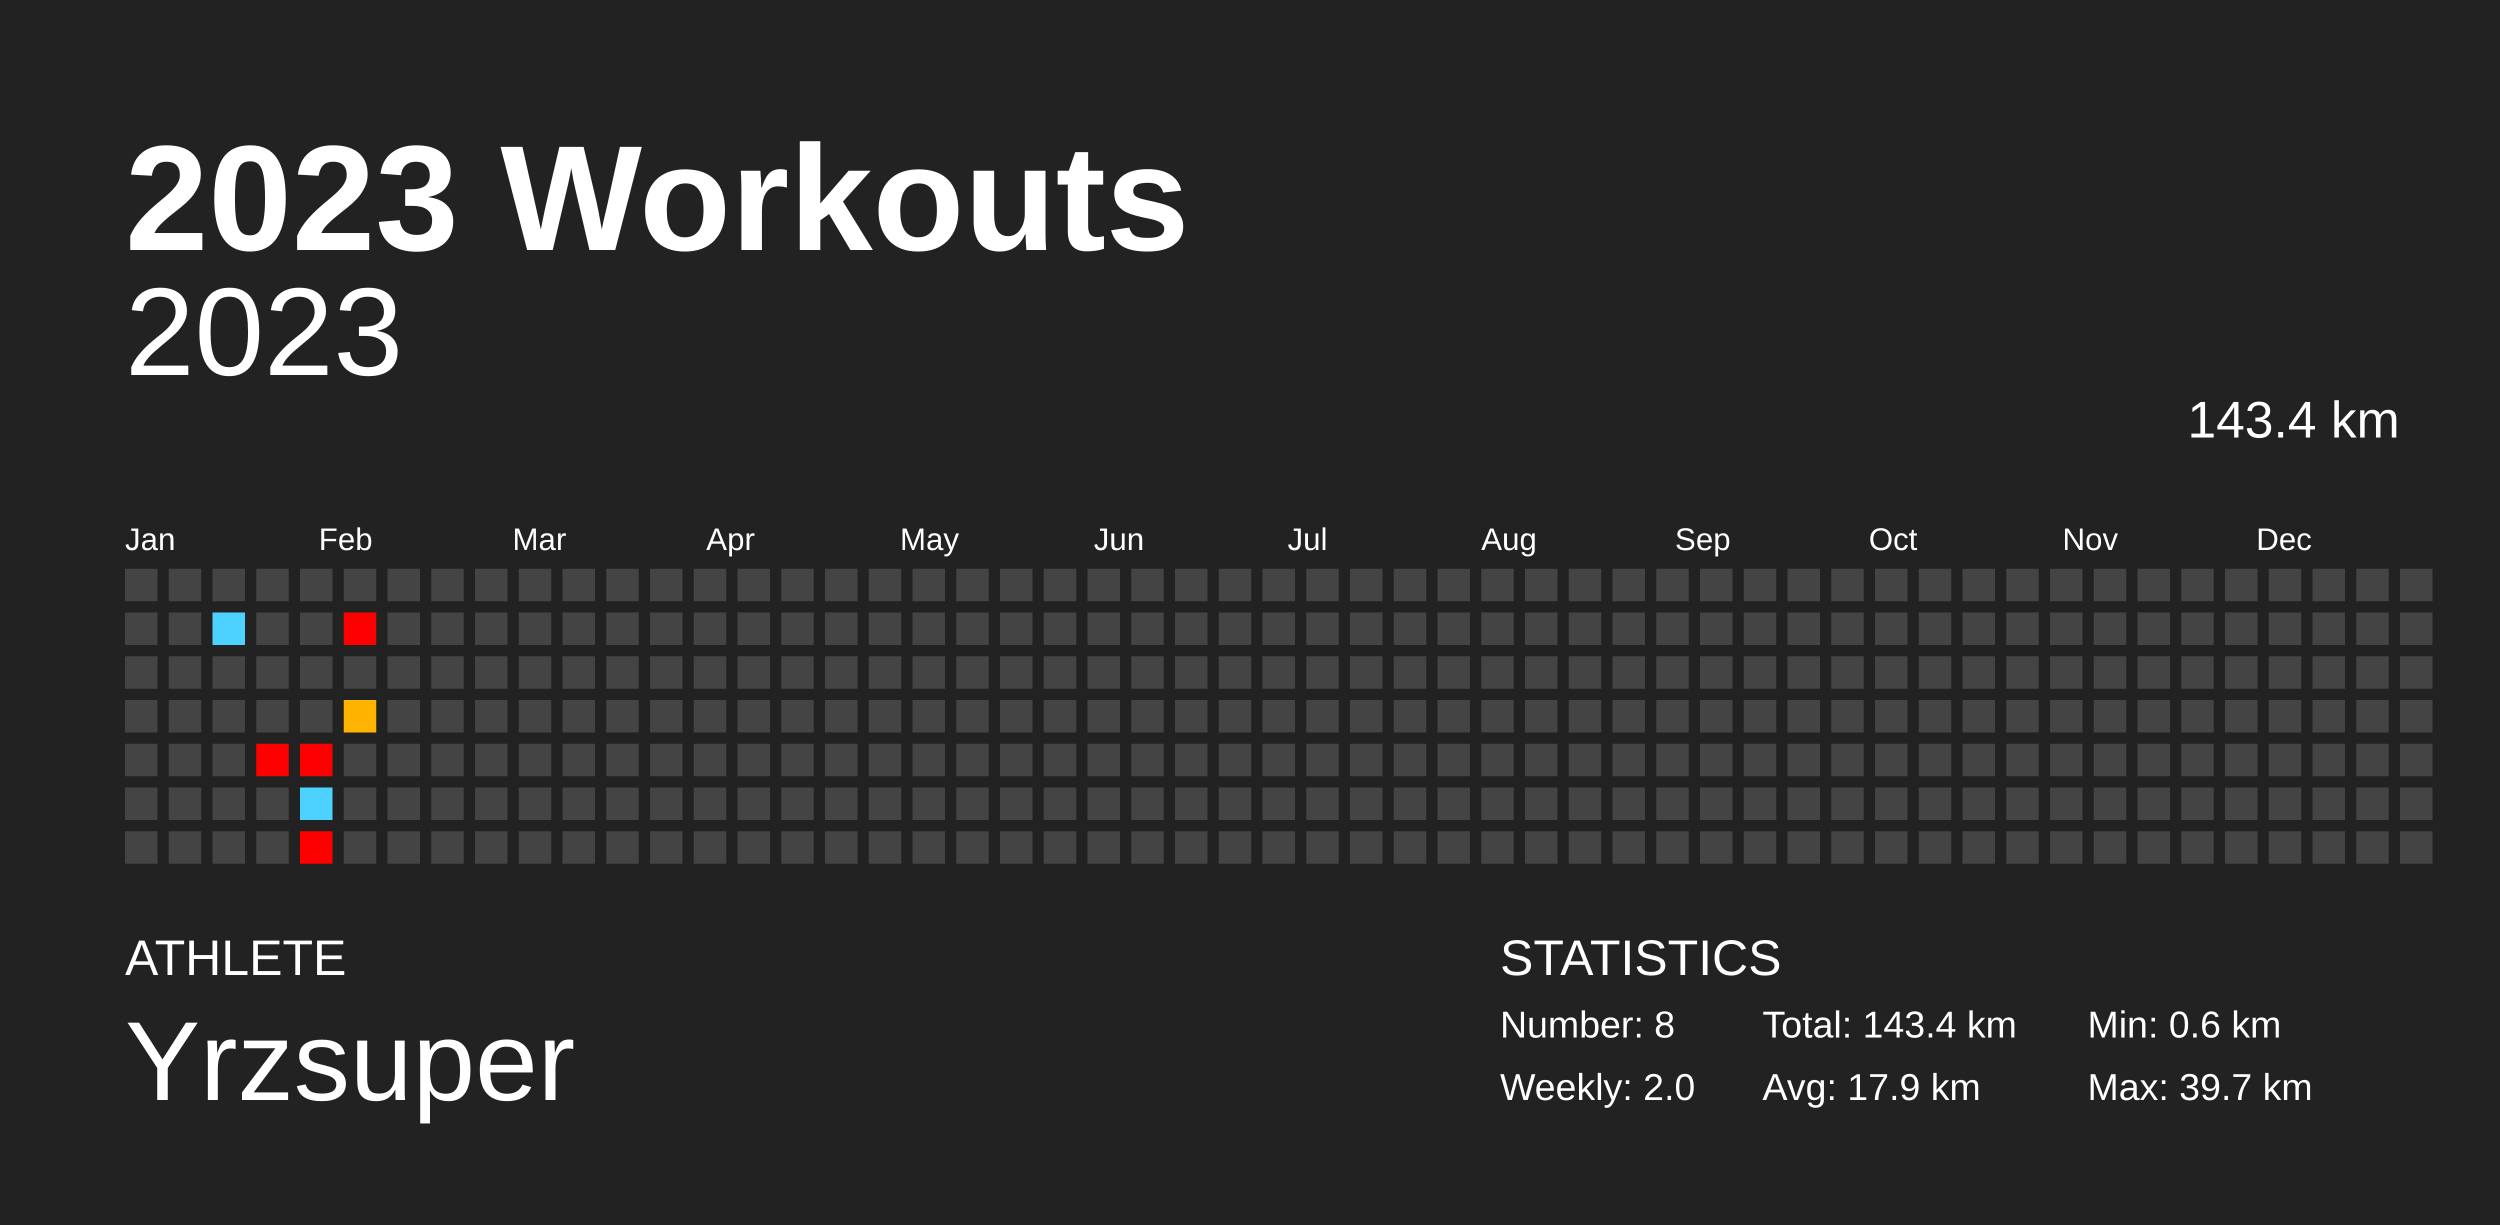
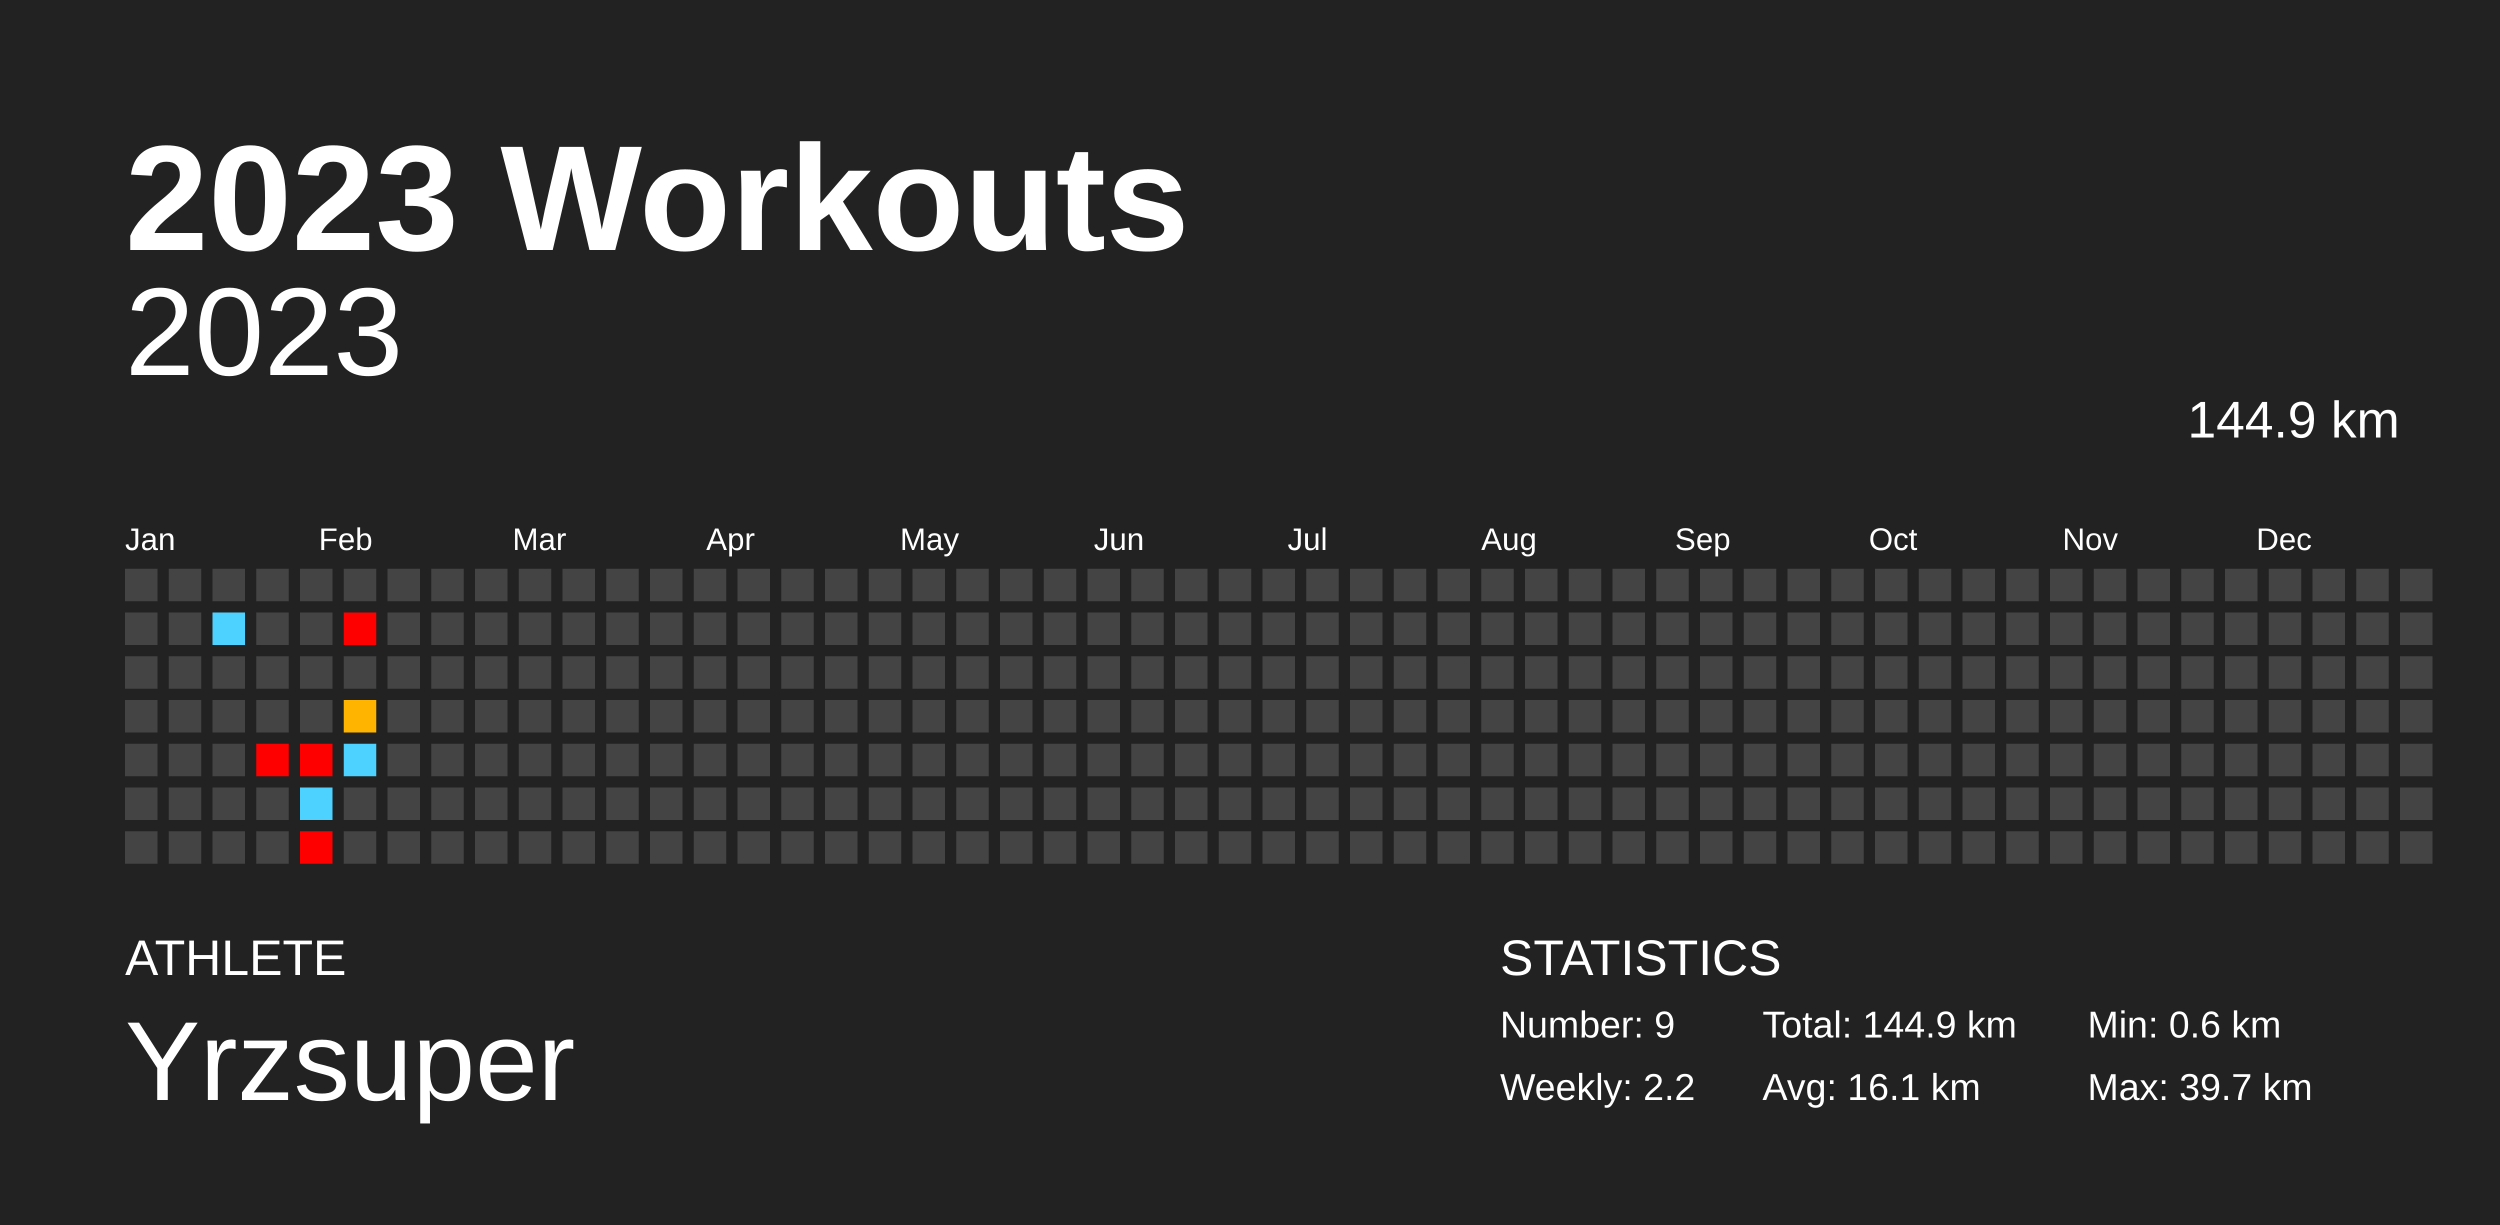
<svg xmlns="http://www.w3.org/2000/svg" baseProfile="full" height="98mm" version="1.1" viewBox="0,0,200,98" width="200mm">
  <defs />
  <rect fill="#222222" height="98" width="200" x="0" y="0" />
  <text fill="#FFFFFF" style="font-size:12px; font-family:Arial; font-weight:bold;" x="10" y="20">2023 Workouts</text>
  <text fill="#FFFFFF" style="font-size:4px; font-family:Arial" x="10" y="78">ATHLETE</text>
  <text fill="#FFFFFF" style="font-size:9px; font-family:Arial" x="10" y="88">Yrzsuper</text>
  <text fill="#FFFFFF" style="font-size:4px; font-family:Arial" x="120" y="78">STATISTICS</text>
-   <text fill="#FFFFFF" style="font-size:3px; font-family:Arial" x="120" y="83">Number: 8</text>
-   <text fill="#FFFFFF" style="font-size:3px; font-family:Arial" x="120" y="88">Weekly: 2.0</text>
-   <text fill="#FFFFFF" style="font-size:3px; font-family:Arial" x="141" y="83">Total: 143.4 km</text>
-   <text fill="#FFFFFF" style="font-size:3px; font-family:Arial" x="141" y="88">Avg: 17.9 km</text>
+   <text fill="#FFFFFF" style="font-size:3px; font-family:Arial" x="120" y="83">Number: 9</text>
+   <text fill="#FFFFFF" style="font-size:3px; font-family:Arial" x="120" y="88">Weekly: 2.2</text>
+   <text fill="#FFFFFF" style="font-size:3px; font-family:Arial" x="141" y="83">Total: 144.9 km</text>
+   <text fill="#FFFFFF" style="font-size:3px; font-family:Arial" x="141" y="88">Avg: 16.1 km</text>
  <text fill="#FFFFFF" style="font-size:3px; font-family:Arial" x="167" y="83">Min: 0.6 km</text>
  <text fill="#FFFFFF" style="font-size:3px; font-family:Arial" x="167" y="88">Max: 39.7 km</text>
  <text alignment-baseline="hanging" fill="#FFFFFF" style="font-size:10.0px; font-family:Arial;" x="10" y="30">2023</text>
-   <text alignment-baseline="hanging" fill="#FFFFFF" style="font-size:4.125px; font-family:Arial;" x="175" y="35">143.4 km</text>
+   <text alignment-baseline="hanging" fill="#FFFFFF" style="font-size:4.125px; font-family:Arial;" x="175" y="35">144.9 km</text>
  <text fill="#FFFFFF" style="font-size:2.5px; font-family:Arial" x="10.0" y="44">Jan</text>
  <text fill="#FFFFFF" style="font-size:2.5px; font-family:Arial" x="25.5" y="44">Feb</text>
  <text fill="#FFFFFF" style="font-size:2.5px; font-family:Arial" x="41.0" y="44">Mar</text>
  <text fill="#FFFFFF" style="font-size:2.5px; font-family:Arial" x="56.5" y="44">Apr</text>
  <text fill="#FFFFFF" style="font-size:2.5px; font-family:Arial" x="72.0" y="44">May</text>
  <text fill="#FFFFFF" style="font-size:2.5px; font-family:Arial" x="87.5" y="44">Jun</text>
  <text fill="#FFFFFF" style="font-size:2.5px; font-family:Arial" x="103.0" y="44">Jul</text>
  <text fill="#FFFFFF" style="font-size:2.5px; font-family:Arial" x="118.5" y="44">Aug</text>
  <text fill="#FFFFFF" style="font-size:2.5px; font-family:Arial" x="134.0" y="44">Sep</text>
  <text fill="#FFFFFF" style="font-size:2.5px; font-family:Arial" x="149.5" y="44">Oct</text>
  <text fill="#FFFFFF" style="font-size:2.5px; font-family:Arial" x="165.0" y="44">Nov</text>
  <text fill="#FFFFFF" style="font-size:2.5px; font-family:Arial" x="180.5" y="44">Dec</text>
  <rect fill="#444444" height="2.6" width="2.6" x="10.0" y="45.5" />
  <rect fill="#444444" height="2.6" width="2.6" x="10.0" y="49.0" />
  <rect fill="#444444" height="2.6" width="2.6" x="10.0" y="52.5" />
  <rect fill="#444444" height="2.6" width="2.6" x="10.0" y="56.0" />
  <rect fill="#444444" height="2.6" width="2.6" x="10.0" y="59.5" />
  <rect fill="#444444" height="2.6" width="2.6" x="10.0" y="63.0" />
  <rect fill="#444444" height="2.6" width="2.6" x="10.0" y="66.5" />
  <rect fill="#444444" height="2.6" width="2.6" x="13.5" y="45.5" />
  <rect fill="#444444" height="2.6" width="2.6" x="13.5" y="49.0" />
  <rect fill="#444444" height="2.6" width="2.6" x="13.5" y="52.5" />
  <rect fill="#444444" height="2.6" width="2.6" x="13.5" y="56.0" />
  <rect fill="#444444" height="2.6" width="2.6" x="13.5" y="59.5" />
  <rect fill="#444444" height="2.6" width="2.6" x="13.5" y="63.0" />
  <rect fill="#444444" height="2.6" width="2.6" x="13.5" y="66.5" />
  <rect fill="#444444" height="2.6" width="2.6" x="17.0" y="45.5" />
  <rect fill="#4dd2ff" height="2.6" width="2.6" x="17.0" y="49.0" />
  <rect fill="#444444" height="2.6" width="2.6" x="17.0" y="52.5" />
  <rect fill="#444444" height="2.6" width="2.6" x="17.0" y="56.0" />
  <rect fill="#444444" height="2.6" width="2.6" x="17.0" y="59.5" />
  <rect fill="#444444" height="2.6" width="2.6" x="17.0" y="63.0" />
  <rect fill="#444444" height="2.6" width="2.6" x="17.0" y="66.5" />
  <rect fill="#444444" height="2.6" width="2.6" x="20.5" y="45.5" />
  <rect fill="#444444" height="2.6" width="2.6" x="20.5" y="49.0" />
  <rect fill="#444444" height="2.6" width="2.6" x="20.5" y="52.5" />
  <rect fill="#444444" height="2.6" width="2.6" x="20.5" y="56.0" />
  <rect fill="red" height="2.6" width="2.6" x="20.5" y="59.5" />
  <rect fill="#444444" height="2.6" width="2.6" x="20.5" y="63.0" />
  <rect fill="#444444" height="2.6" width="2.6" x="20.5" y="66.5" />
  <rect fill="#444444" height="2.6" width="2.6" x="24.0" y="45.5" />
  <rect fill="#444444" height="2.6" width="2.6" x="24.0" y="49.0" />
  <rect fill="#444444" height="2.6" width="2.6" x="24.0" y="52.5" />
  <rect fill="#444444" height="2.6" width="2.6" x="24.0" y="56.0" />
  <rect fill="red" height="2.6" width="2.6" x="24.0" y="59.5" />
  <rect fill="#4dd2ff" height="2.6" width="2.6" x="24.0" y="63.0" />
  <rect fill="red" height="2.6" width="2.6" x="24.0" y="66.5" />
  <rect fill="#444444" height="2.6" width="2.6" x="27.5" y="45.5" />
  <rect fill="red" height="2.6" width="2.6" x="27.5" y="49.0" />
  <rect fill="#444444" height="2.6" width="2.6" x="27.5" y="52.5" />
  <rect fill="#ffb500" height="2.6" width="2.6" x="27.5" y="56.0" />
-   <rect fill="#444444" height="2.6" width="2.6" x="27.5" y="59.5" />
+   <rect fill="#4dd2ff" height="2.6" width="2.6" x="27.5" y="59.5" />
  <rect fill="#444444" height="2.6" width="2.6" x="27.5" y="63.0" />
  <rect fill="#444444" height="2.6" width="2.6" x="27.5" y="66.5" />
  <rect fill="#444444" height="2.6" width="2.6" x="31.0" y="45.5" />
  <rect fill="#444444" height="2.6" width="2.6" x="31.0" y="49.0" />
  <rect fill="#444444" height="2.6" width="2.6" x="31.0" y="52.5" />
  <rect fill="#444444" height="2.6" width="2.6" x="31.0" y="56.0" />
  <rect fill="#444444" height="2.6" width="2.6" x="31.0" y="59.5" />
  <rect fill="#444444" height="2.6" width="2.6" x="31.0" y="63.0" />
  <rect fill="#444444" height="2.6" width="2.6" x="31.0" y="66.5" />
  <rect fill="#444444" height="2.6" width="2.6" x="34.5" y="45.5" />
  <rect fill="#444444" height="2.6" width="2.6" x="34.5" y="49.0" />
  <rect fill="#444444" height="2.6" width="2.6" x="34.5" y="52.5" />
  <rect fill="#444444" height="2.6" width="2.6" x="34.5" y="56.0" />
  <rect fill="#444444" height="2.6" width="2.6" x="34.5" y="59.5" />
  <rect fill="#444444" height="2.6" width="2.6" x="34.5" y="63.0" />
  <rect fill="#444444" height="2.6" width="2.6" x="34.5" y="66.5" />
  <rect fill="#444444" height="2.6" width="2.6" x="38.0" y="45.5" />
  <rect fill="#444444" height="2.6" width="2.6" x="38.0" y="49.0" />
  <rect fill="#444444" height="2.6" width="2.6" x="38.0" y="52.5" />
  <rect fill="#444444" height="2.6" width="2.6" x="38.0" y="56.0" />
  <rect fill="#444444" height="2.6" width="2.6" x="38.0" y="59.5" />
  <rect fill="#444444" height="2.6" width="2.6" x="38.0" y="63.0" />
  <rect fill="#444444" height="2.6" width="2.6" x="38.0" y="66.5" />
  <rect fill="#444444" height="2.6" width="2.6" x="41.5" y="45.5" />
  <rect fill="#444444" height="2.6" width="2.6" x="41.5" y="49.0" />
  <rect fill="#444444" height="2.6" width="2.6" x="41.5" y="52.5" />
  <rect fill="#444444" height="2.6" width="2.6" x="41.5" y="56.0" />
  <rect fill="#444444" height="2.6" width="2.6" x="41.5" y="59.5" />
  <rect fill="#444444" height="2.6" width="2.6" x="41.5" y="63.0" />
  <rect fill="#444444" height="2.6" width="2.6" x="41.5" y="66.5" />
  <rect fill="#444444" height="2.6" width="2.6" x="45.0" y="45.5" />
  <rect fill="#444444" height="2.6" width="2.6" x="45.0" y="49.0" />
  <rect fill="#444444" height="2.6" width="2.6" x="45.0" y="52.5" />
  <rect fill="#444444" height="2.6" width="2.6" x="45.0" y="56.0" />
  <rect fill="#444444" height="2.6" width="2.6" x="45.0" y="59.5" />
  <rect fill="#444444" height="2.6" width="2.6" x="45.0" y="63.0" />
  <rect fill="#444444" height="2.6" width="2.6" x="45.0" y="66.5" />
  <rect fill="#444444" height="2.6" width="2.6" x="48.5" y="45.5" />
  <rect fill="#444444" height="2.6" width="2.6" x="48.5" y="49.0" />
  <rect fill="#444444" height="2.6" width="2.6" x="48.5" y="52.5" />
  <rect fill="#444444" height="2.6" width="2.6" x="48.5" y="56.0" />
  <rect fill="#444444" height="2.6" width="2.6" x="48.5" y="59.5" />
  <rect fill="#444444" height="2.6" width="2.6" x="48.5" y="63.0" />
  <rect fill="#444444" height="2.6" width="2.6" x="48.5" y="66.5" />
  <rect fill="#444444" height="2.6" width="2.6" x="52.0" y="45.5" />
  <rect fill="#444444" height="2.6" width="2.6" x="52.0" y="49.0" />
  <rect fill="#444444" height="2.6" width="2.6" x="52.0" y="52.5" />
  <rect fill="#444444" height="2.6" width="2.6" x="52.0" y="56.0" />
  <rect fill="#444444" height="2.6" width="2.6" x="52.0" y="59.5" />
  <rect fill="#444444" height="2.6" width="2.6" x="52.0" y="63.0" />
  <rect fill="#444444" height="2.6" width="2.6" x="52.0" y="66.5" />
  <rect fill="#444444" height="2.6" width="2.6" x="55.5" y="45.5" />
  <rect fill="#444444" height="2.6" width="2.6" x="55.5" y="49.0" />
  <rect fill="#444444" height="2.6" width="2.6" x="55.5" y="52.5" />
  <rect fill="#444444" height="2.6" width="2.6" x="55.5" y="56.0" />
  <rect fill="#444444" height="2.6" width="2.6" x="55.5" y="59.5" />
  <rect fill="#444444" height="2.6" width="2.6" x="55.5" y="63.0" />
  <rect fill="#444444" height="2.6" width="2.6" x="55.5" y="66.5" />
  <rect fill="#444444" height="2.6" width="2.6" x="59.0" y="45.5" />
  <rect fill="#444444" height="2.6" width="2.6" x="59.0" y="49.0" />
  <rect fill="#444444" height="2.6" width="2.6" x="59.0" y="52.5" />
  <rect fill="#444444" height="2.6" width="2.6" x="59.0" y="56.0" />
  <rect fill="#444444" height="2.6" width="2.6" x="59.0" y="59.5" />
  <rect fill="#444444" height="2.6" width="2.6" x="59.0" y="63.0" />
  <rect fill="#444444" height="2.6" width="2.6" x="59.0" y="66.5" />
  <rect fill="#444444" height="2.6" width="2.6" x="62.5" y="45.5" />
  <rect fill="#444444" height="2.6" width="2.6" x="62.5" y="49.0" />
  <rect fill="#444444" height="2.6" width="2.6" x="62.5" y="52.5" />
  <rect fill="#444444" height="2.6" width="2.6" x="62.5" y="56.0" />
  <rect fill="#444444" height="2.6" width="2.6" x="62.5" y="59.5" />
  <rect fill="#444444" height="2.6" width="2.6" x="62.5" y="63.0" />
  <rect fill="#444444" height="2.6" width="2.6" x="62.5" y="66.5" />
  <rect fill="#444444" height="2.6" width="2.6" x="66.0" y="45.5" />
  <rect fill="#444444" height="2.6" width="2.6" x="66.0" y="49.0" />
  <rect fill="#444444" height="2.6" width="2.6" x="66.0" y="52.5" />
  <rect fill="#444444" height="2.6" width="2.6" x="66.0" y="56.0" />
  <rect fill="#444444" height="2.6" width="2.6" x="66.0" y="59.5" />
  <rect fill="#444444" height="2.6" width="2.6" x="66.0" y="63.0" />
  <rect fill="#444444" height="2.6" width="2.6" x="66.0" y="66.5" />
  <rect fill="#444444" height="2.6" width="2.6" x="69.5" y="45.5" />
  <rect fill="#444444" height="2.6" width="2.6" x="69.5" y="49.0" />
  <rect fill="#444444" height="2.6" width="2.6" x="69.5" y="52.5" />
  <rect fill="#444444" height="2.6" width="2.6" x="69.5" y="56.0" />
  <rect fill="#444444" height="2.6" width="2.6" x="69.5" y="59.5" />
  <rect fill="#444444" height="2.6" width="2.6" x="69.5" y="63.0" />
  <rect fill="#444444" height="2.6" width="2.6" x="69.5" y="66.5" />
  <rect fill="#444444" height="2.6" width="2.6" x="73.0" y="45.5" />
  <rect fill="#444444" height="2.6" width="2.6" x="73.0" y="49.0" />
  <rect fill="#444444" height="2.6" width="2.6" x="73.0" y="52.5" />
  <rect fill="#444444" height="2.6" width="2.6" x="73.0" y="56.0" />
  <rect fill="#444444" height="2.6" width="2.6" x="73.0" y="59.5" />
  <rect fill="#444444" height="2.6" width="2.6" x="73.0" y="63.0" />
  <rect fill="#444444" height="2.6" width="2.6" x="73.0" y="66.5" />
  <rect fill="#444444" height="2.6" width="2.6" x="76.5" y="45.5" />
  <rect fill="#444444" height="2.6" width="2.6" x="76.5" y="49.0" />
  <rect fill="#444444" height="2.6" width="2.6" x="76.5" y="52.5" />
  <rect fill="#444444" height="2.6" width="2.6" x="76.5" y="56.0" />
  <rect fill="#444444" height="2.6" width="2.6" x="76.5" y="59.5" />
  <rect fill="#444444" height="2.6" width="2.6" x="76.5" y="63.0" />
  <rect fill="#444444" height="2.6" width="2.6" x="76.5" y="66.5" />
  <rect fill="#444444" height="2.6" width="2.6" x="80.0" y="45.5" />
  <rect fill="#444444" height="2.6" width="2.6" x="80.0" y="49.0" />
  <rect fill="#444444" height="2.6" width="2.6" x="80.0" y="52.5" />
  <rect fill="#444444" height="2.6" width="2.6" x="80.0" y="56.0" />
  <rect fill="#444444" height="2.6" width="2.6" x="80.0" y="59.5" />
  <rect fill="#444444" height="2.6" width="2.6" x="80.0" y="63.0" />
  <rect fill="#444444" height="2.6" width="2.6" x="80.0" y="66.5" />
  <rect fill="#444444" height="2.6" width="2.6" x="83.5" y="45.5" />
  <rect fill="#444444" height="2.6" width="2.6" x="83.5" y="49.0" />
  <rect fill="#444444" height="2.6" width="2.6" x="83.5" y="52.5" />
  <rect fill="#444444" height="2.6" width="2.6" x="83.5" y="56.0" />
  <rect fill="#444444" height="2.6" width="2.6" x="83.5" y="59.5" />
  <rect fill="#444444" height="2.6" width="2.6" x="83.5" y="63.0" />
  <rect fill="#444444" height="2.6" width="2.6" x="83.5" y="66.5" />
  <rect fill="#444444" height="2.6" width="2.6" x="87.0" y="45.5" />
  <rect fill="#444444" height="2.6" width="2.6" x="87.0" y="49.0" />
  <rect fill="#444444" height="2.6" width="2.6" x="87.0" y="52.5" />
  <rect fill="#444444" height="2.6" width="2.6" x="87.0" y="56.0" />
  <rect fill="#444444" height="2.6" width="2.6" x="87.0" y="59.5" />
  <rect fill="#444444" height="2.6" width="2.6" x="87.0" y="63.0" />
  <rect fill="#444444" height="2.6" width="2.6" x="87.0" y="66.5" />
  <rect fill="#444444" height="2.6" width="2.6" x="90.5" y="45.5" />
  <rect fill="#444444" height="2.6" width="2.6" x="90.5" y="49.0" />
  <rect fill="#444444" height="2.6" width="2.6" x="90.5" y="52.5" />
  <rect fill="#444444" height="2.6" width="2.6" x="90.5" y="56.0" />
  <rect fill="#444444" height="2.6" width="2.6" x="90.5" y="59.5" />
  <rect fill="#444444" height="2.6" width="2.6" x="90.5" y="63.0" />
  <rect fill="#444444" height="2.6" width="2.6" x="90.5" y="66.5" />
  <rect fill="#444444" height="2.6" width="2.6" x="94.0" y="45.5" />
  <rect fill="#444444" height="2.6" width="2.6" x="94.0" y="49.0" />
  <rect fill="#444444" height="2.6" width="2.6" x="94.0" y="52.5" />
  <rect fill="#444444" height="2.6" width="2.6" x="94.0" y="56.0" />
  <rect fill="#444444" height="2.6" width="2.6" x="94.0" y="59.5" />
  <rect fill="#444444" height="2.6" width="2.6" x="94.0" y="63.0" />
  <rect fill="#444444" height="2.6" width="2.6" x="94.0" y="66.5" />
  <rect fill="#444444" height="2.6" width="2.6" x="97.5" y="45.5" />
  <rect fill="#444444" height="2.6" width="2.6" x="97.5" y="49.0" />
  <rect fill="#444444" height="2.6" width="2.6" x="97.5" y="52.5" />
  <rect fill="#444444" height="2.6" width="2.6" x="97.5" y="56.0" />
  <rect fill="#444444" height="2.6" width="2.6" x="97.5" y="59.5" />
  <rect fill="#444444" height="2.6" width="2.6" x="97.5" y="63.0" />
  <rect fill="#444444" height="2.6" width="2.6" x="97.5" y="66.5" />
  <rect fill="#444444" height="2.6" width="2.6" x="101.0" y="45.5" />
  <rect fill="#444444" height="2.6" width="2.6" x="101.0" y="49.0" />
  <rect fill="#444444" height="2.6" width="2.6" x="101.0" y="52.5" />
  <rect fill="#444444" height="2.6" width="2.6" x="101.0" y="56.0" />
  <rect fill="#444444" height="2.6" width="2.6" x="101.0" y="59.5" />
  <rect fill="#444444" height="2.6" width="2.6" x="101.0" y="63.0" />
  <rect fill="#444444" height="2.6" width="2.6" x="101.0" y="66.5" />
  <rect fill="#444444" height="2.6" width="2.6" x="104.5" y="45.5" />
  <rect fill="#444444" height="2.6" width="2.6" x="104.5" y="49.0" />
  <rect fill="#444444" height="2.6" width="2.6" x="104.5" y="52.5" />
  <rect fill="#444444" height="2.6" width="2.6" x="104.5" y="56.0" />
  <rect fill="#444444" height="2.6" width="2.6" x="104.5" y="59.5" />
  <rect fill="#444444" height="2.6" width="2.6" x="104.5" y="63.0" />
  <rect fill="#444444" height="2.6" width="2.6" x="104.5" y="66.5" />
  <rect fill="#444444" height="2.6" width="2.6" x="108.0" y="45.5" />
  <rect fill="#444444" height="2.6" width="2.6" x="108.0" y="49.0" />
  <rect fill="#444444" height="2.6" width="2.6" x="108.0" y="52.5" />
  <rect fill="#444444" height="2.6" width="2.6" x="108.0" y="56.0" />
  <rect fill="#444444" height="2.6" width="2.6" x="108.0" y="59.5" />
  <rect fill="#444444" height="2.6" width="2.6" x="108.0" y="63.0" />
  <rect fill="#444444" height="2.6" width="2.6" x="108.0" y="66.5" />
  <rect fill="#444444" height="2.6" width="2.6" x="111.5" y="45.5" />
  <rect fill="#444444" height="2.6" width="2.6" x="111.5" y="49.0" />
  <rect fill="#444444" height="2.6" width="2.6" x="111.5" y="52.5" />
  <rect fill="#444444" height="2.6" width="2.6" x="111.5" y="56.0" />
  <rect fill="#444444" height="2.6" width="2.6" x="111.5" y="59.5" />
  <rect fill="#444444" height="2.6" width="2.6" x="111.5" y="63.0" />
  <rect fill="#444444" height="2.6" width="2.6" x="111.5" y="66.5" />
  <rect fill="#444444" height="2.6" width="2.6" x="115.0" y="45.5" />
  <rect fill="#444444" height="2.6" width="2.6" x="115.0" y="49.0" />
  <rect fill="#444444" height="2.6" width="2.6" x="115.0" y="52.5" />
  <rect fill="#444444" height="2.6" width="2.6" x="115.0" y="56.0" />
  <rect fill="#444444" height="2.6" width="2.6" x="115.0" y="59.5" />
  <rect fill="#444444" height="2.6" width="2.6" x="115.0" y="63.0" />
  <rect fill="#444444" height="2.6" width="2.6" x="115.0" y="66.5" />
  <rect fill="#444444" height="2.6" width="2.6" x="118.5" y="45.5" />
  <rect fill="#444444" height="2.6" width="2.6" x="118.5" y="49.0" />
  <rect fill="#444444" height="2.6" width="2.6" x="118.5" y="52.5" />
  <rect fill="#444444" height="2.6" width="2.6" x="118.5" y="56.0" />
  <rect fill="#444444" height="2.6" width="2.6" x="118.5" y="59.5" />
  <rect fill="#444444" height="2.6" width="2.6" x="118.5" y="63.0" />
  <rect fill="#444444" height="2.6" width="2.6" x="118.5" y="66.5" />
  <rect fill="#444444" height="2.6" width="2.6" x="122.0" y="45.5" />
  <rect fill="#444444" height="2.6" width="2.6" x="122.0" y="49.0" />
  <rect fill="#444444" height="2.6" width="2.6" x="122.0" y="52.5" />
  <rect fill="#444444" height="2.6" width="2.6" x="122.0" y="56.0" />
  <rect fill="#444444" height="2.6" width="2.6" x="122.0" y="59.5" />
  <rect fill="#444444" height="2.6" width="2.6" x="122.0" y="63.0" />
  <rect fill="#444444" height="2.6" width="2.6" x="122.0" y="66.5" />
  <rect fill="#444444" height="2.6" width="2.6" x="125.5" y="45.5" />
  <rect fill="#444444" height="2.6" width="2.6" x="125.5" y="49.0" />
  <rect fill="#444444" height="2.6" width="2.6" x="125.5" y="52.5" />
  <rect fill="#444444" height="2.6" width="2.6" x="125.5" y="56.0" />
  <rect fill="#444444" height="2.6" width="2.6" x="125.5" y="59.5" />
  <rect fill="#444444" height="2.6" width="2.6" x="125.5" y="63.0" />
  <rect fill="#444444" height="2.6" width="2.6" x="125.5" y="66.5" />
  <rect fill="#444444" height="2.6" width="2.6" x="129.0" y="45.5" />
  <rect fill="#444444" height="2.6" width="2.6" x="129.0" y="49.0" />
  <rect fill="#444444" height="2.6" width="2.6" x="129.0" y="52.5" />
  <rect fill="#444444" height="2.6" width="2.6" x="129.0" y="56.0" />
  <rect fill="#444444" height="2.6" width="2.6" x="129.0" y="59.5" />
  <rect fill="#444444" height="2.6" width="2.6" x="129.0" y="63.0" />
  <rect fill="#444444" height="2.6" width="2.6" x="129.0" y="66.5" />
  <rect fill="#444444" height="2.6" width="2.6" x="132.5" y="45.5" />
  <rect fill="#444444" height="2.6" width="2.6" x="132.5" y="49.0" />
  <rect fill="#444444" height="2.6" width="2.6" x="132.5" y="52.5" />
  <rect fill="#444444" height="2.6" width="2.6" x="132.5" y="56.0" />
  <rect fill="#444444" height="2.6" width="2.6" x="132.5" y="59.5" />
  <rect fill="#444444" height="2.6" width="2.6" x="132.5" y="63.0" />
  <rect fill="#444444" height="2.6" width="2.6" x="132.5" y="66.5" />
  <rect fill="#444444" height="2.6" width="2.6" x="136.0" y="45.5" />
  <rect fill="#444444" height="2.6" width="2.6" x="136.0" y="49.0" />
  <rect fill="#444444" height="2.6" width="2.6" x="136.0" y="52.5" />
  <rect fill="#444444" height="2.6" width="2.6" x="136.0" y="56.0" />
  <rect fill="#444444" height="2.6" width="2.6" x="136.0" y="59.5" />
  <rect fill="#444444" height="2.6" width="2.6" x="136.0" y="63.0" />
  <rect fill="#444444" height="2.6" width="2.6" x="136.0" y="66.5" />
  <rect fill="#444444" height="2.6" width="2.6" x="139.5" y="45.5" />
  <rect fill="#444444" height="2.6" width="2.6" x="139.5" y="49.0" />
  <rect fill="#444444" height="2.6" width="2.6" x="139.5" y="52.5" />
  <rect fill="#444444" height="2.6" width="2.6" x="139.5" y="56.0" />
  <rect fill="#444444" height="2.6" width="2.6" x="139.5" y="59.5" />
  <rect fill="#444444" height="2.6" width="2.6" x="139.5" y="63.0" />
  <rect fill="#444444" height="2.6" width="2.6" x="139.5" y="66.5" />
  <rect fill="#444444" height="2.6" width="2.6" x="143.0" y="45.5" />
  <rect fill="#444444" height="2.6" width="2.6" x="143.0" y="49.0" />
  <rect fill="#444444" height="2.6" width="2.6" x="143.0" y="52.5" />
  <rect fill="#444444" height="2.6" width="2.6" x="143.0" y="56.0" />
  <rect fill="#444444" height="2.6" width="2.6" x="143.0" y="59.5" />
  <rect fill="#444444" height="2.6" width="2.6" x="143.0" y="63.0" />
  <rect fill="#444444" height="2.6" width="2.6" x="143.0" y="66.5" />
  <rect fill="#444444" height="2.6" width="2.6" x="146.5" y="45.5" />
  <rect fill="#444444" height="2.6" width="2.6" x="146.5" y="49.0" />
  <rect fill="#444444" height="2.6" width="2.6" x="146.5" y="52.5" />
  <rect fill="#444444" height="2.6" width="2.6" x="146.5" y="56.0" />
  <rect fill="#444444" height="2.6" width="2.6" x="146.5" y="59.5" />
  <rect fill="#444444" height="2.6" width="2.6" x="146.5" y="63.0" />
  <rect fill="#444444" height="2.6" width="2.6" x="146.5" y="66.5" />
  <rect fill="#444444" height="2.6" width="2.6" x="150.0" y="45.5" />
  <rect fill="#444444" height="2.6" width="2.6" x="150.0" y="49.0" />
  <rect fill="#444444" height="2.6" width="2.6" x="150.0" y="52.5" />
  <rect fill="#444444" height="2.6" width="2.6" x="150.0" y="56.0" />
  <rect fill="#444444" height="2.6" width="2.6" x="150.0" y="59.5" />
  <rect fill="#444444" height="2.6" width="2.6" x="150.0" y="63.0" />
  <rect fill="#444444" height="2.6" width="2.6" x="150.0" y="66.5" />
  <rect fill="#444444" height="2.6" width="2.6" x="153.5" y="45.5" />
  <rect fill="#444444" height="2.6" width="2.6" x="153.5" y="49.0" />
  <rect fill="#444444" height="2.6" width="2.6" x="153.5" y="52.5" />
  <rect fill="#444444" height="2.6" width="2.6" x="153.5" y="56.0" />
  <rect fill="#444444" height="2.6" width="2.6" x="153.5" y="59.5" />
  <rect fill="#444444" height="2.6" width="2.6" x="153.5" y="63.0" />
  <rect fill="#444444" height="2.6" width="2.6" x="153.5" y="66.5" />
  <rect fill="#444444" height="2.6" width="2.6" x="157.0" y="45.5" />
  <rect fill="#444444" height="2.6" width="2.6" x="157.0" y="49.0" />
  <rect fill="#444444" height="2.6" width="2.6" x="157.0" y="52.5" />
  <rect fill="#444444" height="2.6" width="2.6" x="157.0" y="56.0" />
  <rect fill="#444444" height="2.6" width="2.6" x="157.0" y="59.5" />
  <rect fill="#444444" height="2.6" width="2.6" x="157.0" y="63.0" />
  <rect fill="#444444" height="2.6" width="2.6" x="157.0" y="66.5" />
  <rect fill="#444444" height="2.6" width="2.6" x="160.5" y="45.5" />
  <rect fill="#444444" height="2.6" width="2.6" x="160.5" y="49.0" />
  <rect fill="#444444" height="2.6" width="2.6" x="160.5" y="52.5" />
  <rect fill="#444444" height="2.6" width="2.6" x="160.5" y="56.0" />
  <rect fill="#444444" height="2.6" width="2.6" x="160.5" y="59.5" />
  <rect fill="#444444" height="2.6" width="2.6" x="160.5" y="63.0" />
  <rect fill="#444444" height="2.6" width="2.6" x="160.5" y="66.5" />
  <rect fill="#444444" height="2.6" width="2.6" x="164.0" y="45.5" />
  <rect fill="#444444" height="2.6" width="2.6" x="164.0" y="49.0" />
  <rect fill="#444444" height="2.6" width="2.6" x="164.0" y="52.5" />
  <rect fill="#444444" height="2.6" width="2.6" x="164.0" y="56.0" />
  <rect fill="#444444" height="2.6" width="2.6" x="164.0" y="59.5" />
  <rect fill="#444444" height="2.6" width="2.6" x="164.0" y="63.0" />
  <rect fill="#444444" height="2.6" width="2.6" x="164.0" y="66.5" />
  <rect fill="#444444" height="2.6" width="2.6" x="167.5" y="45.5" />
  <rect fill="#444444" height="2.6" width="2.6" x="167.5" y="49.0" />
  <rect fill="#444444" height="2.6" width="2.6" x="167.5" y="52.5" />
  <rect fill="#444444" height="2.6" width="2.6" x="167.5" y="56.0" />
  <rect fill="#444444" height="2.6" width="2.6" x="167.5" y="59.5" />
  <rect fill="#444444" height="2.6" width="2.6" x="167.5" y="63.0" />
  <rect fill="#444444" height="2.6" width="2.6" x="167.5" y="66.5" />
  <rect fill="#444444" height="2.6" width="2.6" x="171.0" y="45.5" />
  <rect fill="#444444" height="2.6" width="2.6" x="171.0" y="49.0" />
  <rect fill="#444444" height="2.6" width="2.6" x="171.0" y="52.5" />
  <rect fill="#444444" height="2.6" width="2.6" x="171.0" y="56.0" />
  <rect fill="#444444" height="2.6" width="2.6" x="171.0" y="59.5" />
  <rect fill="#444444" height="2.6" width="2.6" x="171.0" y="63.0" />
  <rect fill="#444444" height="2.6" width="2.6" x="171.0" y="66.5" />
  <rect fill="#444444" height="2.6" width="2.6" x="174.5" y="45.5" />
  <rect fill="#444444" height="2.6" width="2.6" x="174.5" y="49.0" />
  <rect fill="#444444" height="2.6" width="2.6" x="174.5" y="52.5" />
  <rect fill="#444444" height="2.6" width="2.6" x="174.5" y="56.0" />
  <rect fill="#444444" height="2.6" width="2.6" x="174.5" y="59.5" />
  <rect fill="#444444" height="2.6" width="2.6" x="174.5" y="63.0" />
  <rect fill="#444444" height="2.6" width="2.6" x="174.5" y="66.5" />
  <rect fill="#444444" height="2.6" width="2.6" x="178.0" y="45.5" />
  <rect fill="#444444" height="2.6" width="2.6" x="178.0" y="49.0" />
  <rect fill="#444444" height="2.6" width="2.6" x="178.0" y="52.5" />
  <rect fill="#444444" height="2.6" width="2.6" x="178.0" y="56.0" />
  <rect fill="#444444" height="2.6" width="2.6" x="178.0" y="59.5" />
  <rect fill="#444444" height="2.6" width="2.6" x="178.0" y="63.0" />
  <rect fill="#444444" height="2.6" width="2.6" x="178.0" y="66.5" />
  <rect fill="#444444" height="2.6" width="2.6" x="181.5" y="45.5" />
  <rect fill="#444444" height="2.6" width="2.6" x="181.5" y="49.0" />
  <rect fill="#444444" height="2.6" width="2.6" x="181.5" y="52.5" />
  <rect fill="#444444" height="2.6" width="2.6" x="181.5" y="56.0" />
  <rect fill="#444444" height="2.6" width="2.6" x="181.5" y="59.5" />
  <rect fill="#444444" height="2.6" width="2.6" x="181.5" y="63.0" />
  <rect fill="#444444" height="2.6" width="2.6" x="181.5" y="66.5" />
  <rect fill="#444444" height="2.6" width="2.6" x="185.0" y="45.5" />
  <rect fill="#444444" height="2.6" width="2.6" x="185.0" y="49.0" />
  <rect fill="#444444" height="2.6" width="2.6" x="185.0" y="52.5" />
  <rect fill="#444444" height="2.6" width="2.6" x="185.0" y="56.0" />
  <rect fill="#444444" height="2.6" width="2.6" x="185.0" y="59.5" />
  <rect fill="#444444" height="2.6" width="2.6" x="185.0" y="63.0" />
  <rect fill="#444444" height="2.6" width="2.6" x="185.0" y="66.5" />
  <rect fill="#444444" height="2.6" width="2.6" x="188.5" y="45.5" />
  <rect fill="#444444" height="2.6" width="2.6" x="188.5" y="49.0" />
  <rect fill="#444444" height="2.6" width="2.6" x="188.5" y="52.5" />
  <rect fill="#444444" height="2.6" width="2.6" x="188.5" y="56.0" />
  <rect fill="#444444" height="2.6" width="2.6" x="188.5" y="59.5" />
  <rect fill="#444444" height="2.6" width="2.6" x="188.5" y="63.0" />
  <rect fill="#444444" height="2.6" width="2.6" x="188.5" y="66.5" />
  <rect fill="#444444" height="2.6" width="2.6" x="192.0" y="45.5" />
  <rect fill="#444444" height="2.6" width="2.6" x="192.0" y="49.0" />
  <rect fill="#444444" height="2.6" width="2.6" x="192.0" y="52.5" />
  <rect fill="#444444" height="2.6" width="2.6" x="192.0" y="56.0" />
  <rect fill="#444444" height="2.6" width="2.6" x="192.0" y="59.5" />
  <rect fill="#444444" height="2.6" width="2.6" x="192.0" y="63.0" />
  <rect fill="#444444" height="2.6" width="2.6" x="192.0" y="66.5" />
</svg>
